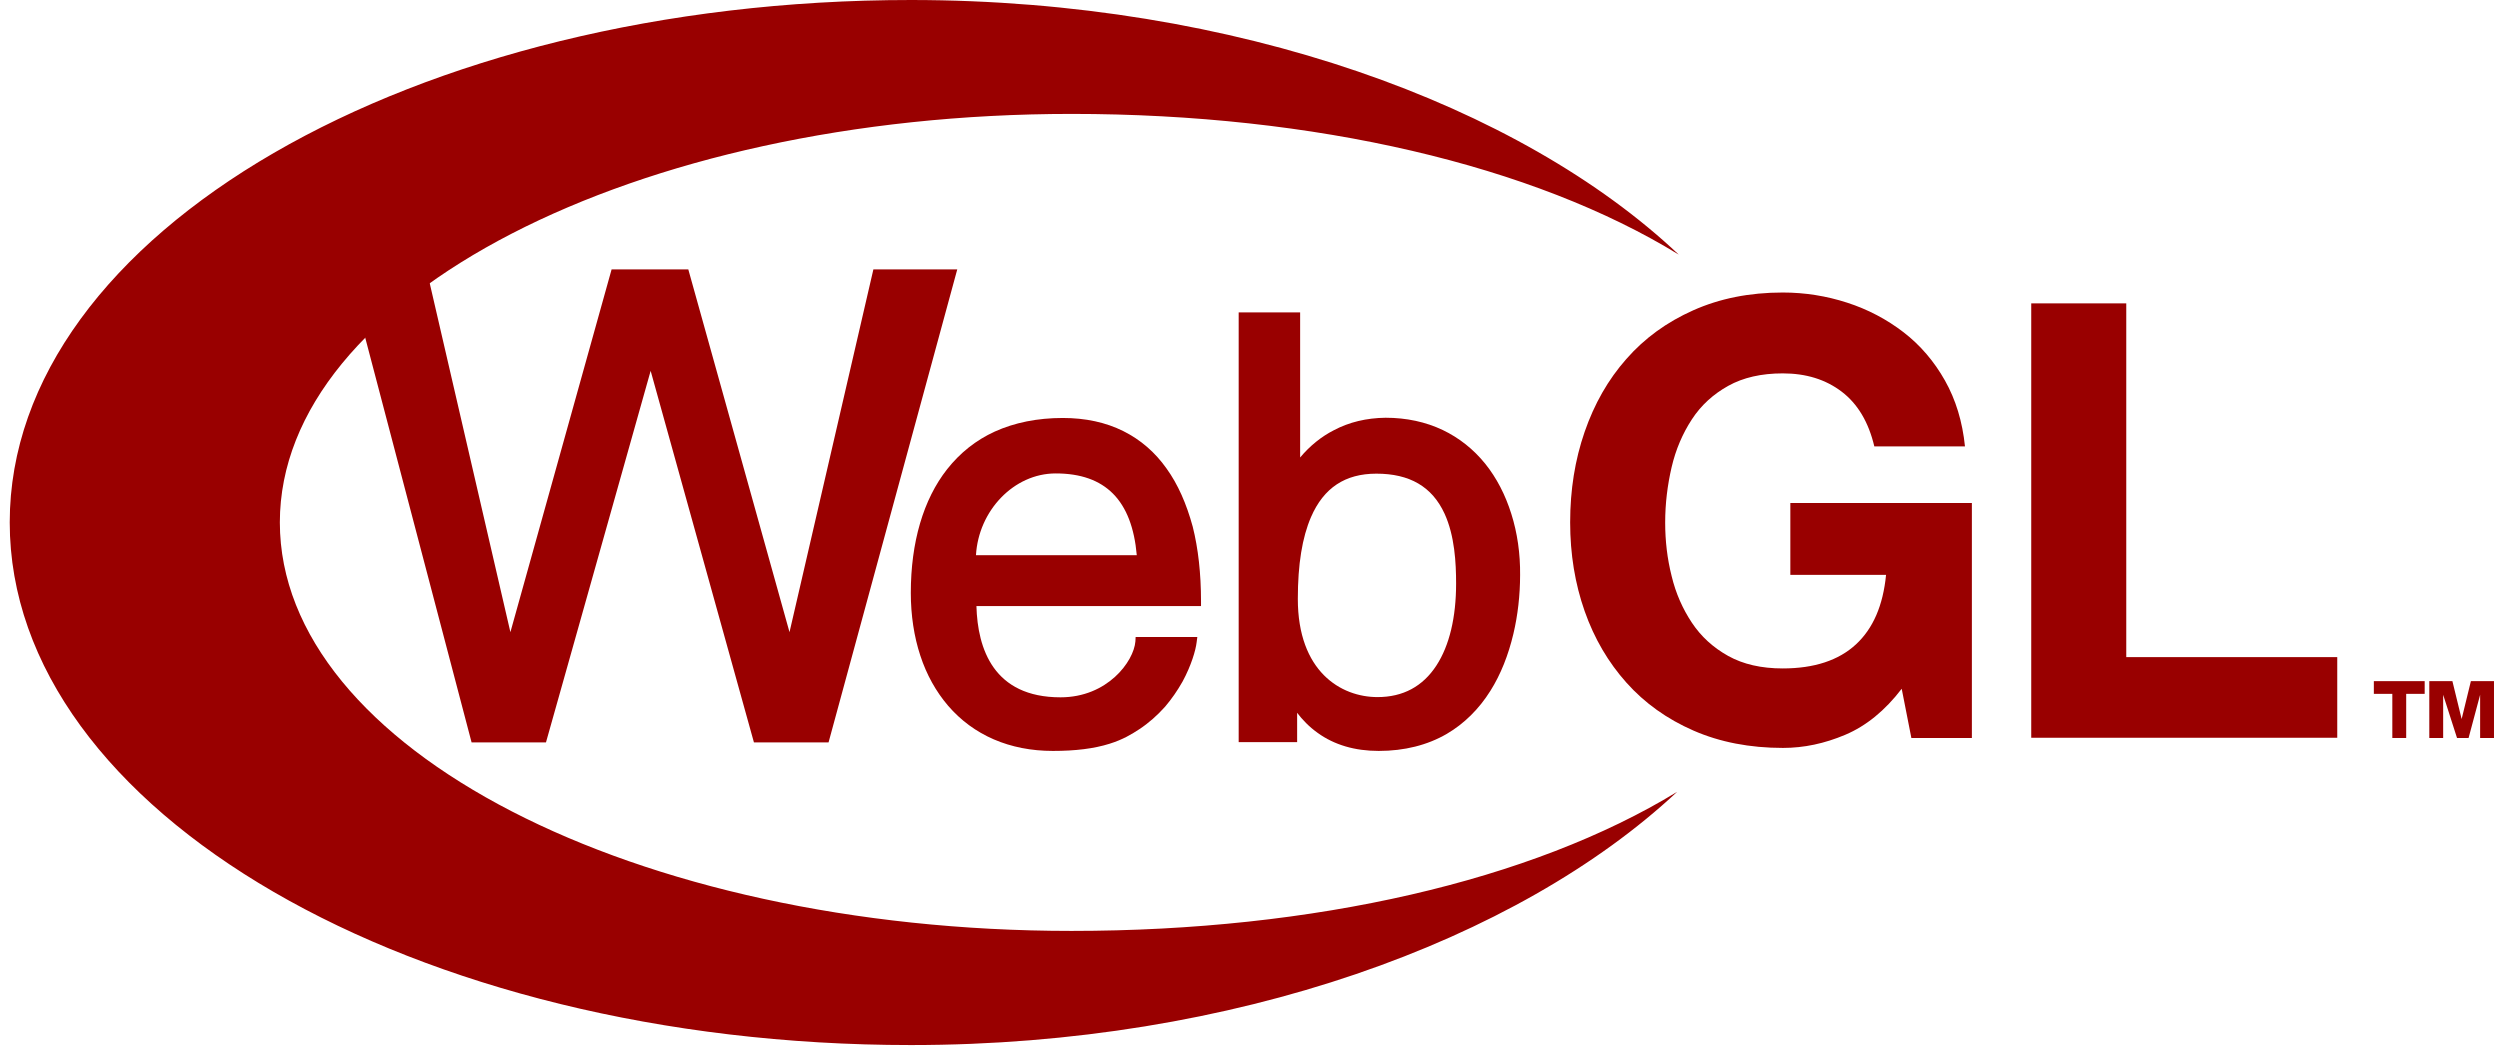
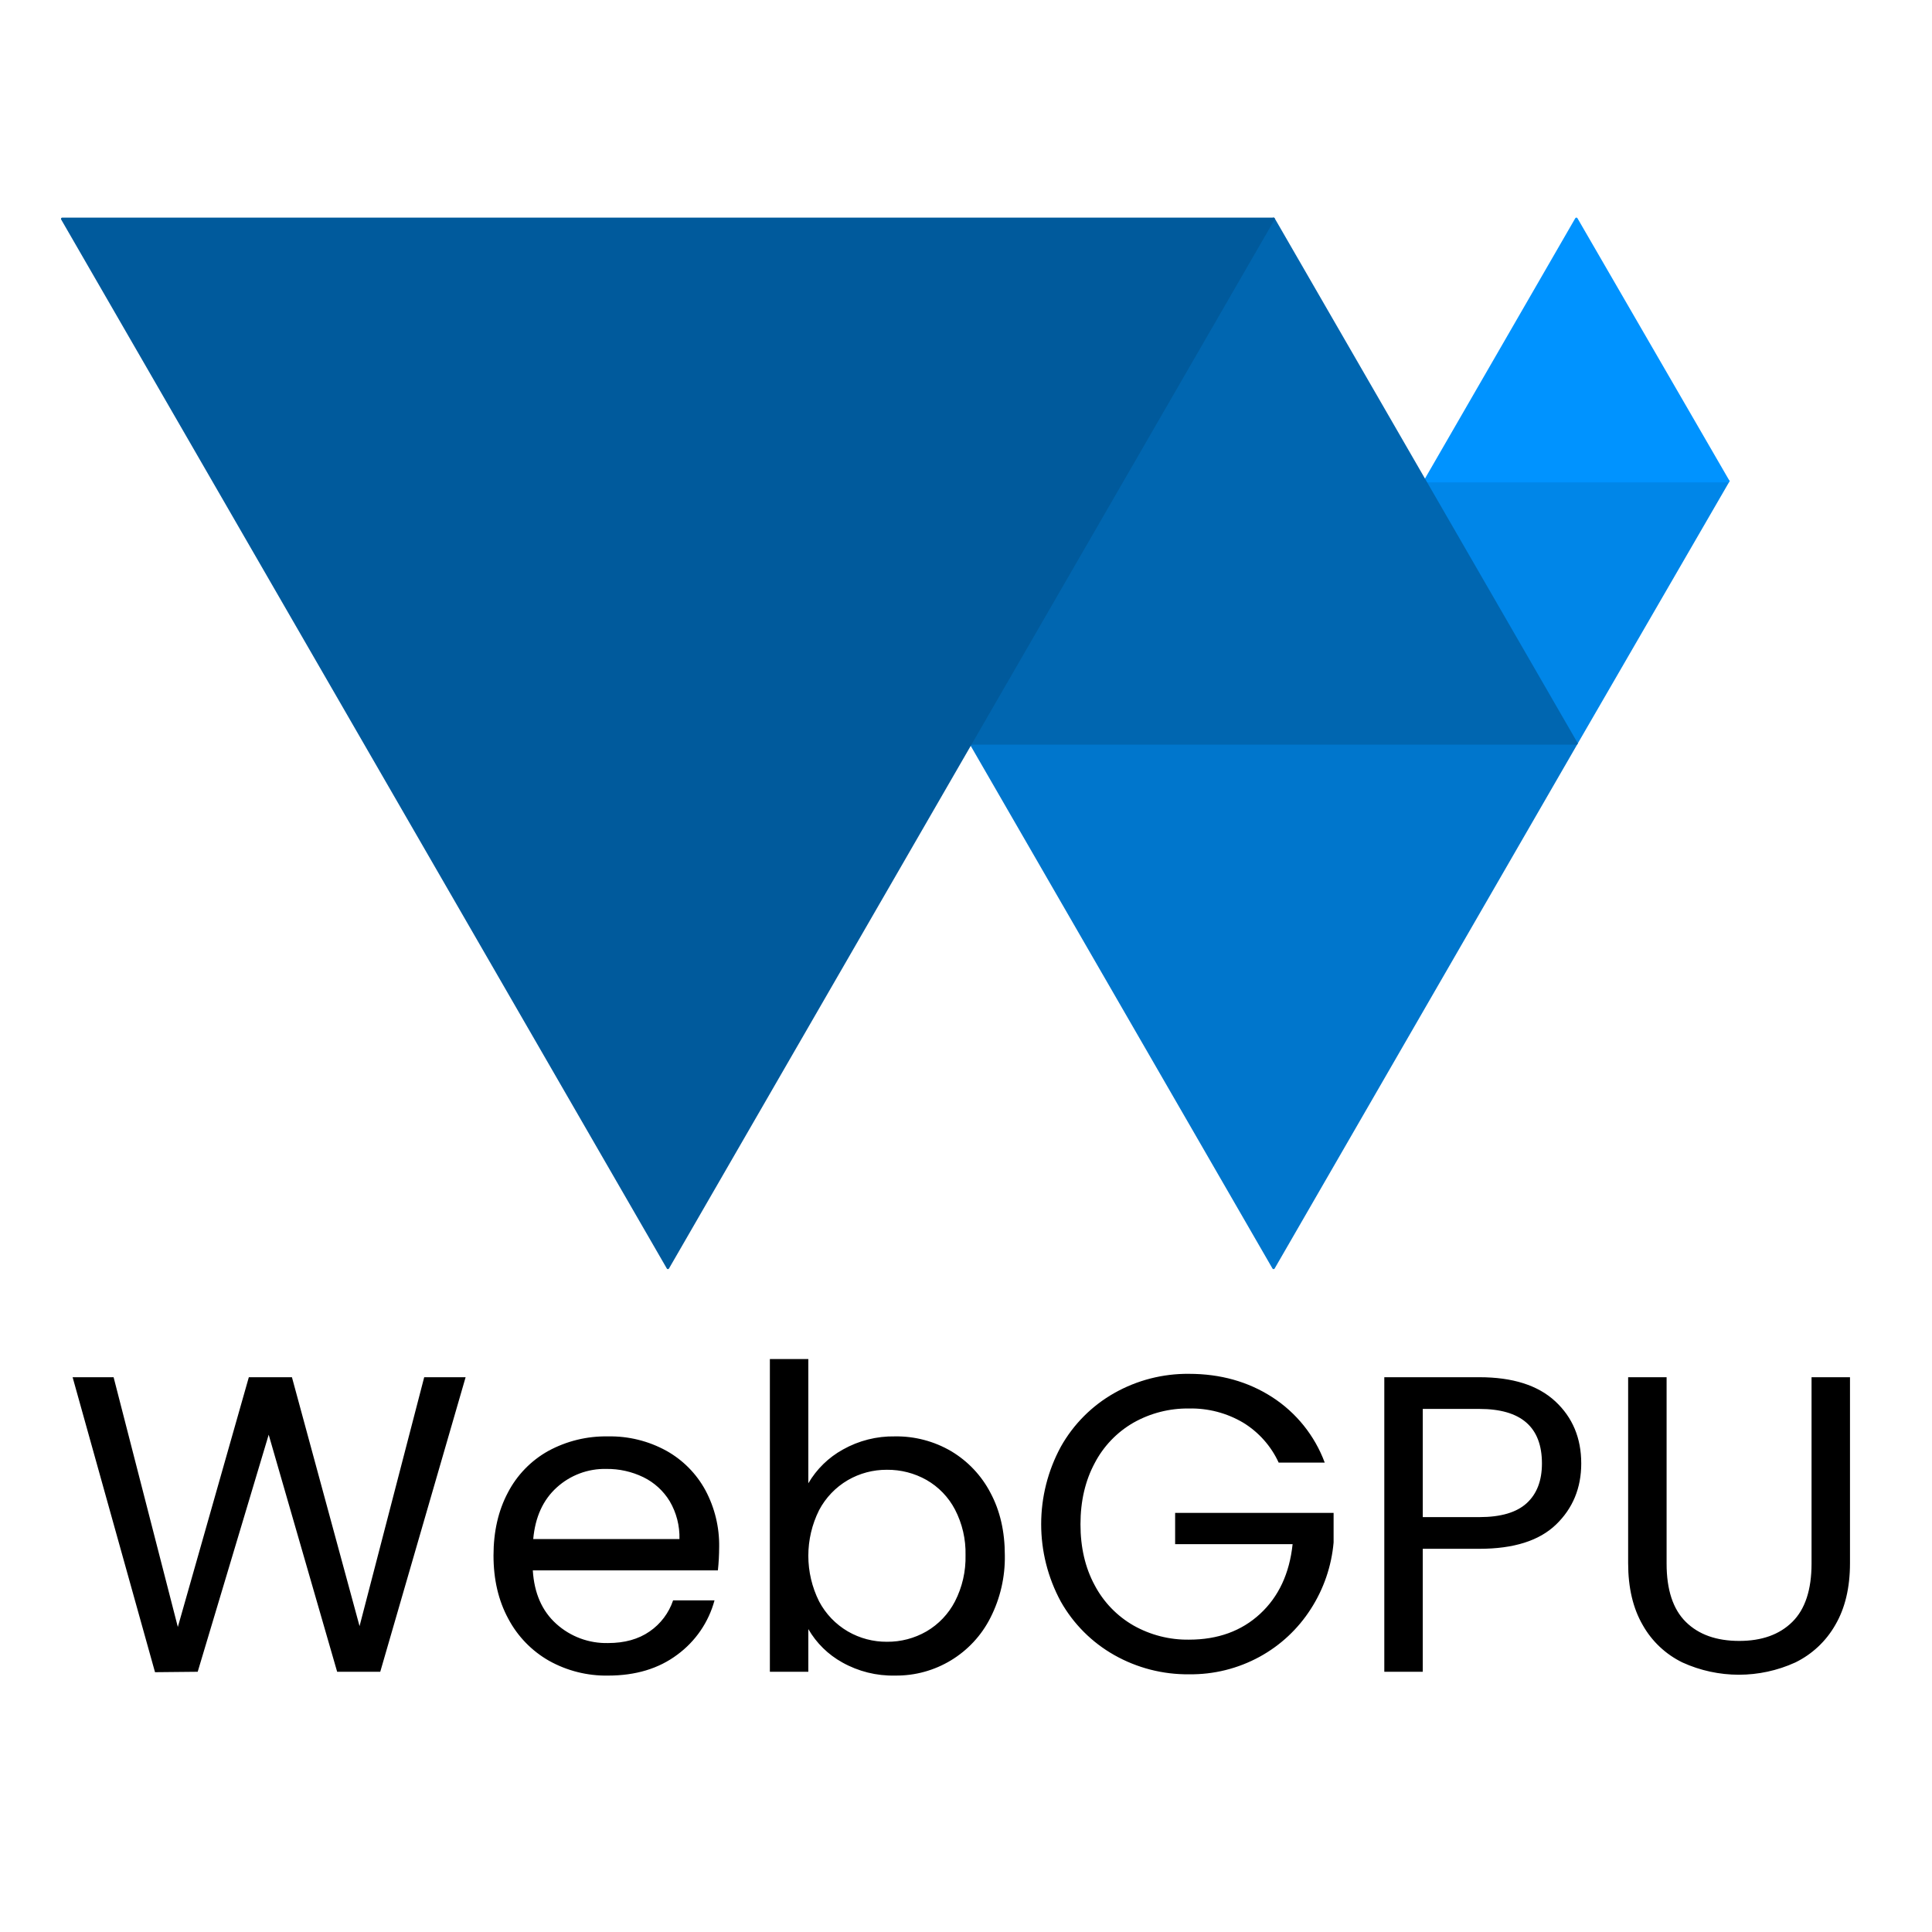
- <svg xmlns="http://www.w3.org/2000/svg" version="1.1" viewBox="0 0 1082 452.3" xml:space="preserve">
-   <g transform="translate(-64.6 -23.3)" fill="#900">
-     <polygon points="1114 318.1 1114 323.6 1106 323.6 1106 342.7 1100 342.7 1100 323.6 1092 323.6 1092 318.1" />
-     <polygon points="1138 342.7 1138 324 1138 324 1133 342.7 1128 342.7 1122 324 1122 324 1122 342.7 1116 342.7 1116 318.1 1126 318.1 1130 334.5 1134 318.1 1144 318.1 1144 342.7" />
-   </g>
-   <g transform="matrix(.9958 0 0 1 -57.13 -23.3)" fill="#900">
-     <path d="m859.4 341.3c-9 3.8-18 5.7-27.1 5.7-14.4 0-27.4-2.5-38.9-7.5s-21.2-11.9-29.1-20.7-14-19.1-18.2-31-6.3-24.7-6.3-38.4c0-14.1 2.1-27.1 6.3-39.2s10.2-22.6 18.1-31.5c7.9-9 17.6-16 29.1-21.1s24.4-7.7 38.9-7.7c9.7 0 19 1.5 28 4.4s17.2 7.2 24.5 12.8 13.3 12.6 18 20.9 7.6 17.8 8.7 28.5h-39.4c-2.5-10.5-7.2-18.4-14.2-23.7s-15.5-7.9-25.6-7.9c-9.3 0-17.2 1.8-23.7 5.4s-11.8 8.4-15.8 14.5-7 13-8.8 20.7-2.8 15.7-2.8 24c0 7.9 0.9 15.6 2.8 23.1 1.8 7.5 4.8 14.2 8.8 20.2s9.3 10.8 15.8 14.4 14.4 5.4 23.7 5.4c13.7 0 24.3-3.5 31.8-10.4s11.8-16.9 13.1-30.1h-41.6v-31.1h78.9v101.7h-26.3l-4.2-21.3c-7.3 9.5-15.5 16.1-24.5 19.9z" />
-     <path d="m981.5 154.6v153.1h91.7v34.9h-133v-188z" />
-     <path d="m786.3 366c-63.1 38.4-157.7 60.2-263.2 60.2-190.1 0-344.1-79.1-344.1-176.8 0-97.6 154.1-176.8 344.1-176.8 105.9 0 200.8 22.3 263.9 60.9-68.8-64.7-192.4-110.1-333.6-110.2-216.4 0-391.8 101.2-391.8 226.1s175.4 226.2 391.7 226.2c140.7 0 263.9-45.3 333-109.6z" />
-   </g>
-   <g transform="translate(-61.6,-23.3)" fill="#900">
-     <polygon points="282.5 296.9 246.2 139.9 211.9 139.9 265.7 344.6 297.9 344.6 343.2 183.8 387.9 344.6 420.2 344.6 475.9 139.9 439.6 139.9 403.3 296.9 359.5 139.9 326.3 139.9" />
-     <path d="m566.5 226.1c-5-7.1-11.3-12.5-18.7-16.2-7.6-3.8-16.4-5.7-26.2-5.7-11 0-20.9 2-29.5 5.9-8.1 3.7-15 9.2-20.6 16.3-10.3 13.1-15.7 31.6-15.7 53.5 0 9.7 1.4 18.9 4.1 27.1 2.7 8.3 6.8 15.6 12 21.7 11 12.8 26.7 19.6 45.4 19.6 9.8 0 17.8-1 24.5-3.1 5.8-1.8 9.7-4.2 12.9-6.3 4.1-2.7 7.8-6 11.2-9.8 2.8-3.3 5.3-6.9 7.5-10.8 3.8-7 5.7-13.6 6.1-17l0.3-2.3h-26.7l-0.1 1.9c-0.7 8.7-12.1 24.2-32.4 24.2-29 0-35.9-21-36.4-39.5h97.2v-2.1c0-11.9-1.2-22.8-3.6-32.3-2.7-9.9-6.4-18.3-11.3-25.1zm-48 2.1c21.5 0 33 11.6 35.1 35.4h-69.6c1.1-19.3 16.4-35.4 34.5-35.4z" />
-     <path d="m715.7 245.7c-2.6-8.3-6.4-15.6-11.3-21.7-5.1-6.3-11.3-11.2-18.4-14.6-7.4-3.5-15.7-5.3-24.7-5.3-8.3 0.1-15.8 1.9-22.4 5.4-5.5 2.8-10.4 6.8-14.6 11.8v-62.8h-26.6v186h25.3v-12.7c2.2 2.9 5.1 6 8.9 8.7 7.2 5.2 16.1 7.8 26.4 7.8 11.1 0 21.1-2.5 29.5-7.4 7.5-4.4 13.9-10.7 18.9-18.7 4.4-7 7.7-15.3 9.9-24.6 1.9-8 2.9-16.8 2.9-25.4 0.1-9.3-1.2-18.3-3.8-26.5zm-23.9 30.2c0 14.6-2.9 26.8-8.5 35.4-5.9 9.1-14.5 13.7-25.5 13.7-15.9 0-34.5-11.1-34.5-42.5 0-15 1.9-26.6 5.7-35.4 5.5-12.7 14.8-18.8 28.3-18.8 14.4 0 24.1 5.6 29.5 17.3 4.4 9.6 5 21.3 5 30.3z" />
-   </g>
+ <svg xmlns="http://www.w3.org/2000/svg" width="768" height="768" viewBox="0 0 768 768">
+   <defs>
+     <style>
+       .cls-1,
+       .cls-2,
+       .cls-3,
+       .cls-4,
+       .cls-5 {
+         fill-rule: evenodd;
+         stroke-linejoin: round;
+       }
+ 
+       .cls-6 {
+         fill-rule: evenodd;
+       }
+ 
+       .cls-1 {
+         fill: #005a9c;
+         stroke: #005a9c;
+       }
+ 
+       .cls-2 {
+         fill: #0066b0;
+         stroke: #0066b0;
+       }
+ 
+       .cls-3 {
+         fill: #0076cc;
+         stroke: #0076cc;
+       }
+ 
+       .cls-4 {
+         fill: #0086e8;
+         stroke: #0086e8;
+       }
+ 
+       .cls-5 {
+         fill: #0093ff;
+         stroke: #0093ff;
+       }
+ 
+       @media (prefers-color-scheme: dark) {
+         .cls-6 {
+           fill: #eeeeee;
+         }
+       }
+     </style>
+   </defs>
+   <path id="Triangle_4" data-name="Triangle 4" class="cls-4" d="m626.63 295.5-60.189-104.25h120.55z" />
+   <path id="Triangle_5" data-name="Triangle 5" class="cls-5" d="m626.63 87.001-60.189 104.25h120.55z" />
+   <path id="Triangle_3" data-name="Triangle 3" class="cls-3" d="m506.26 504-120.38-208.5 240.76-2e-3z" />
+   <path id="Triangle_2" data-name="Triangle 2" class="cls-2" d="m506.26 87-120.38 208.5 240.76-2e-3z" />
+   <path id="Triangle_1" data-name="Triangle 1" class="cls-1" d="m265.5 504-240.76-417h481.51z" />
+   <path class="cls-6" d="M168.627,547.469l-25.7,98.943-26.877-98.943H98.913L70.692,646.748,45.158,547.469H28.864L61.621,664.722l16.966-.168,28.221-94.239,27.214,94.239h17.134l33.933-117.085H168.627ZM285.879,615a46.371,46.371,0,0,0-5.459-22.594A39.572,39.572,0,0,0,264.881,576.7a46.213,46.213,0,0,0-23.181-5.711,47.756,47.756,0,0,0-23.77,5.8,40.093,40.093,0,0,0-16.043,16.547q-5.712,10.752-5.711,25.029t5.879,25.114a41.6,41.6,0,0,0,16.211,16.714,46.506,46.506,0,0,0,23.434,5.88q16.461,0,27.549-8.315a39.581,39.581,0,0,0,14.783-21.586H267.569a24.459,24.459,0,0,1-9.323,12.347q-6.637,4.621-16.546,4.619a29.643,29.643,0,0,1-20.579-7.643q-8.484-7.643-9.323-21.25h73.578a90.2,90.2,0,0,0,.5-9.239h0Zm-15.79-3.192H211.966q1.174-13.1,9.323-20.494a28.334,28.334,0,0,1,19.739-7.391,32.747,32.747,0,0,1,14.7,3.275,25.141,25.141,0,0,1,10.5,9.575,28.211,28.211,0,0,1,3.864,15.035h0Zm51.234-22.174V540.246H306.037V664.554h15.286V647.588a35.4,35.4,0,0,0,13.523,13.27,40.944,40.944,0,0,0,20.914,5.208,41.878,41.878,0,0,0,37.965-23.014,52.85,52.85,0,0,0,5.711-24.862q0-14.111-5.711-24.777A41.656,41.656,0,0,0,378.1,576.866a42.963,42.963,0,0,0-22.342-5.879,40.769,40.769,0,0,0-20.662,5.207,36.153,36.153,0,0,0-13.775,13.439h0Zm62.491,28.557a38.312,38.312,0,0,1-4.2,18.395,29.538,29.538,0,0,1-11.339,11.927,30.881,30.881,0,0,1-15.707,4.115,30.554,30.554,0,0,1-15.538-4.115,30.081,30.081,0,0,1-11.423-11.927,40.557,40.557,0,0,1,0-36.285,30.1,30.1,0,0,1,11.423-11.927,30.574,30.574,0,0,1,15.538-4.115,31.392,31.392,0,0,1,15.707,4.031,29.1,29.1,0,0,1,11.339,11.759,37.449,37.449,0,0,1,4.2,18.142h0ZM526.6,581.4a52.873,52.873,0,0,0-20.914-26.038q-14.363-9.236-33.008-9.239a59.1,59.1,0,0,0-29.734,7.643,55.966,55.966,0,0,0-21.25,21.334,64.565,64.565,0,0,0,0,61.567,56.107,56.107,0,0,0,21.25,21.25,59.068,59.068,0,0,0,29.734,7.643,56.956,56.956,0,0,0,28.053-6.971,56.039,56.039,0,0,0,20.326-18.983,58.146,58.146,0,0,0,9.071-26.457V601.392H467.133v12.431h46.7Q511.982,631.3,500.9,641.54t-28.221,10.247a43.637,43.637,0,0,1-22.091-5.627,39.867,39.867,0,0,1-15.454-16.043q-5.629-10.413-5.627-24.189t5.627-24.274a39.775,39.775,0,0,1,15.454-16.127,43.657,43.657,0,0,1,22.091-5.627,40.519,40.519,0,0,1,21.5,5.627A36.439,36.439,0,0,1,508.289,581.4H526.6Zm101.967,0.336q0-15.119-10.331-24.694t-30.153-9.575h-37.8V664.554h15.287V615.671h22.51q20.493,0,30.489-9.659t10-24.274h0Zm-40.484,21.334h-22.51v-43h22.51q24.858,0,24.861,21.67,0,10.248-6.047,15.79t-18.814,5.544h0Zm59.129-55.6v73.913q0,14.615,5.8,24.61a36.383,36.383,0,0,0,15.79,14.866,54.05,54.05,0,0,0,44.852,0,36.913,36.913,0,0,0,15.875-14.866Q735.4,636,735.4,621.382V547.469H720.117V621.55q0,15.623-7.644,23.182t-21.082,7.559q-13.606,0-21.25-7.559T662.5,621.55V547.469H647.211Z" />
</svg>
